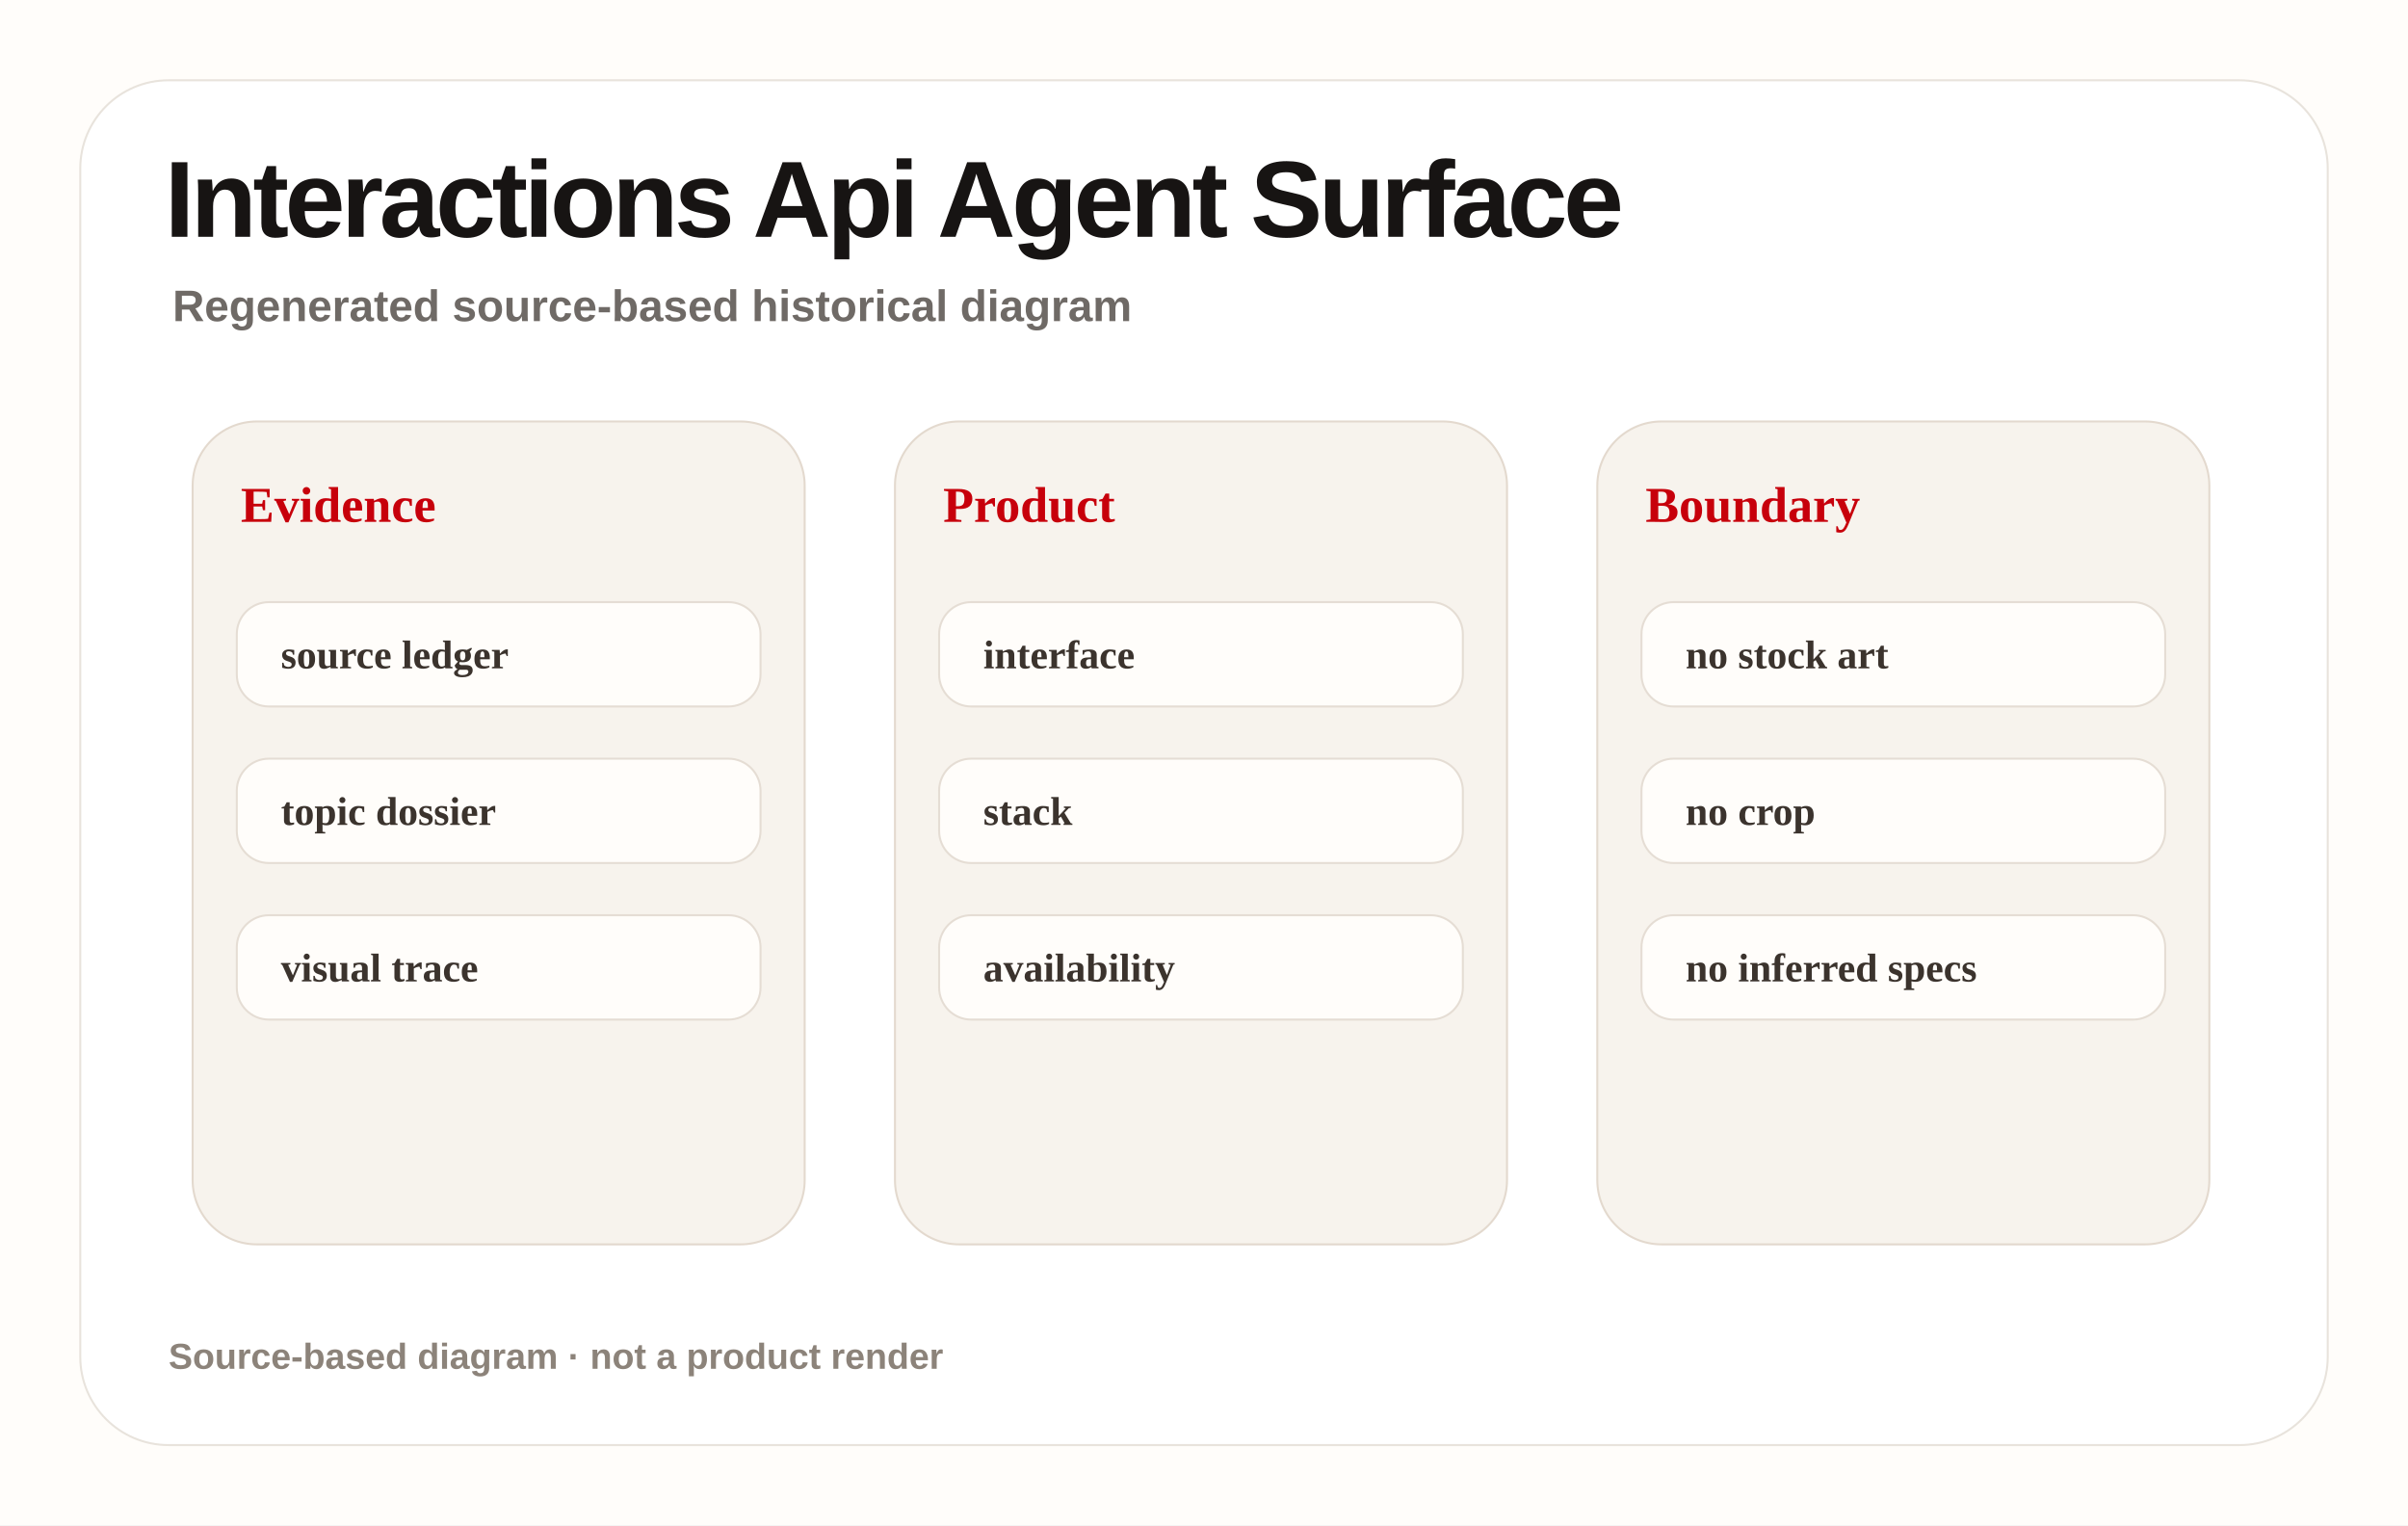
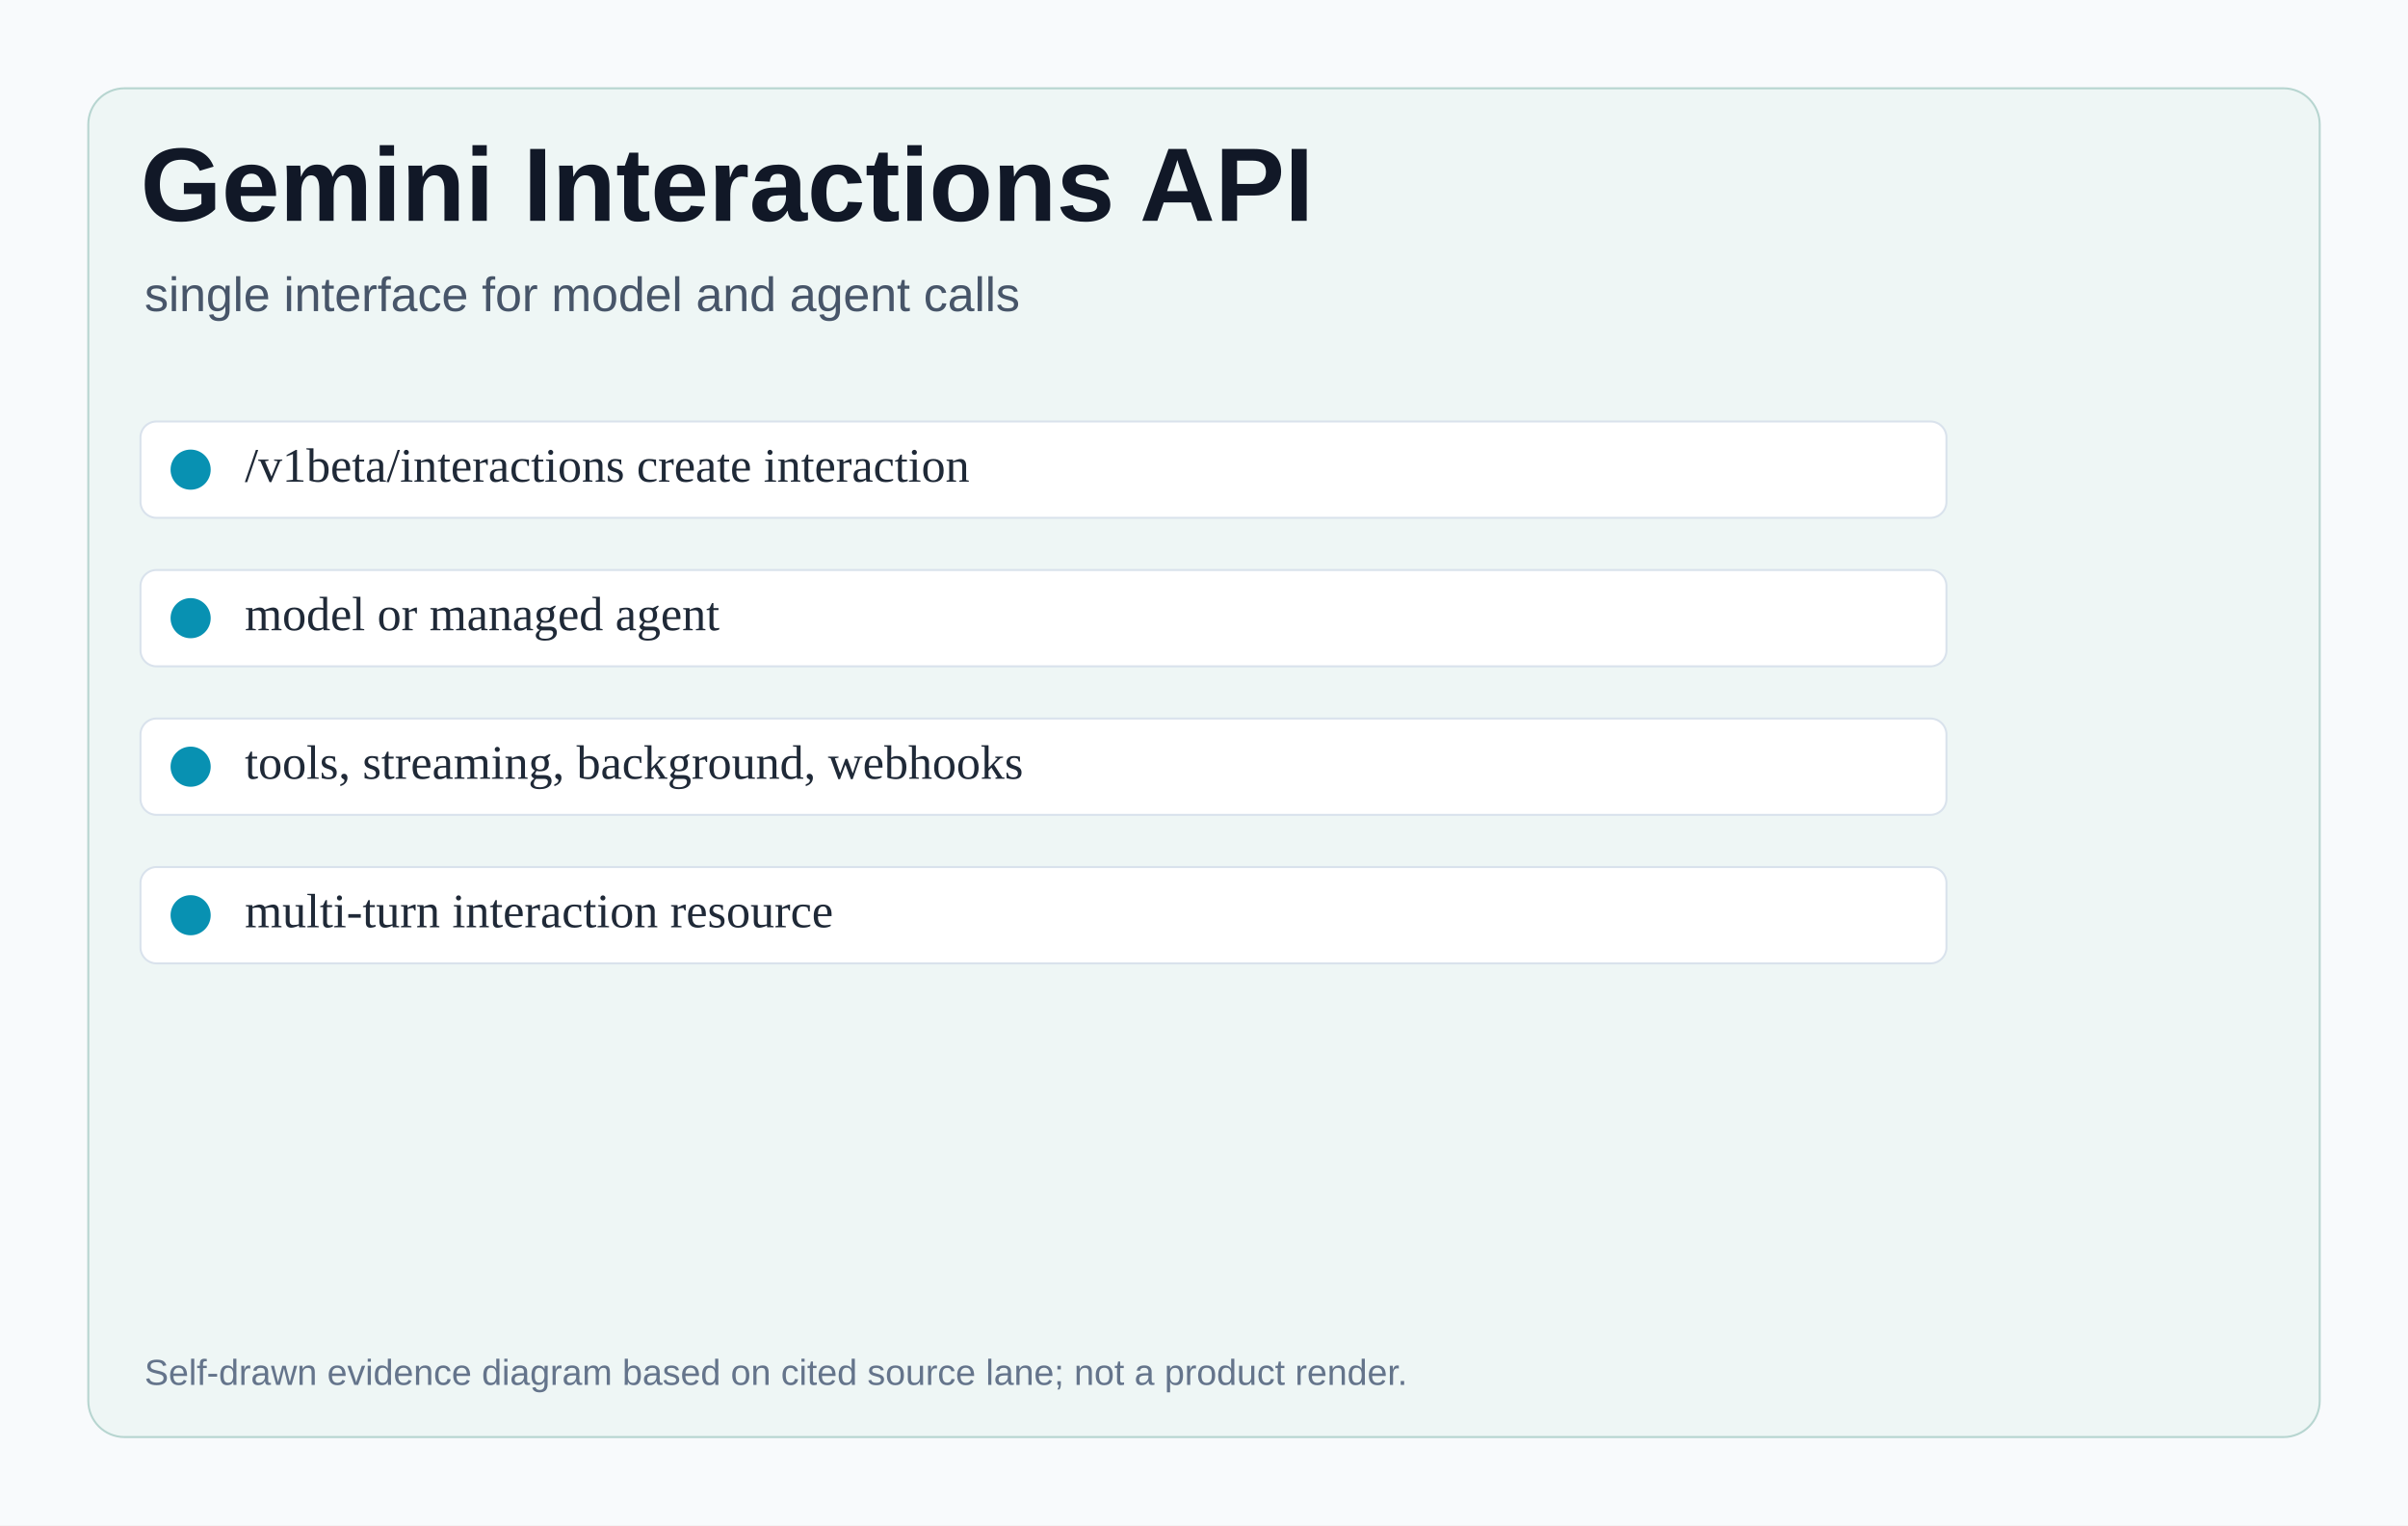
- <svg xmlns="http://www.w3.org/2000/svg" width="1200" height="760" viewBox="0 0 1200 760" role="img" aria-label="Interactions Api Agent Surface">
-   <rect width="1200" height="760" fill="#fffdfa" />
-   <rect x="40" y="40" width="1120" height="680" rx="44" fill="#ffffff" stroke="#e8e3dc" />
-   <text x="82" y="118" font-family="Aptos, Arial, sans-serif" font-size="54" font-weight="950" letter-spacing="-2" fill="#171413">Interactions Api Agent Surface</text>
-   <text x="86" y="160" font-family="Aptos, Arial, sans-serif" font-size="22" font-weight="700" fill="#6f6a66">Regenerated source-based historical diagram</text>
-   <rect x="96" y="210" width="305" height="410" rx="32" fill="#f7f3ed" stroke="#e3d9ce" />
-   <text x="120" y="260" font-size="25" font-weight="900" fill="#c7000b">Evidence</text>
-   <rect x="118" y="300" width="261" height="52" rx="16" fill="#fffdfa" stroke="#e5ddd4" />
-   <text x="140" y="333" font-size="20" font-weight="700" fill="#3b332d">source ledger</text>
-   <rect x="118" y="378" width="261" height="52" rx="16" fill="#fffdfa" stroke="#e5ddd4" />
-   <text x="140" y="411" font-size="20" font-weight="700" fill="#3b332d">topic dossier</text>
-   <rect x="118" y="456" width="261" height="52" rx="16" fill="#fffdfa" stroke="#e5ddd4" />
-   <text x="140" y="489" font-size="20" font-weight="700" fill="#3b332d">visual trace</text>
-   <rect x="446" y="210" width="305" height="410" rx="32" fill="#f7f3ed" stroke="#e3d9ce" />
-   <text x="470" y="260" font-size="25" font-weight="900" fill="#c7000b">Product</text>
-   <rect x="468" y="300" width="261" height="52" rx="16" fill="#fffdfa" stroke="#e5ddd4" />
-   <text x="490" y="333" font-size="20" font-weight="700" fill="#3b332d">interface</text>
-   <rect x="468" y="378" width="261" height="52" rx="16" fill="#fffdfa" stroke="#e5ddd4" />
-   <text x="490" y="411" font-size="20" font-weight="700" fill="#3b332d">stack</text>
-   <rect x="468" y="456" width="261" height="52" rx="16" fill="#fffdfa" stroke="#e5ddd4" />
-   <text x="490" y="489" font-size="20" font-weight="700" fill="#3b332d">availability</text>
-   <rect x="796" y="210" width="305" height="410" rx="32" fill="#f7f3ed" stroke="#e3d9ce" />
-   <text x="820" y="260" font-size="25" font-weight="900" fill="#c7000b">Boundary</text>
-   <rect x="818" y="300" width="261" height="52" rx="16" fill="#fffdfa" stroke="#e5ddd4" />
-   <text x="840" y="333" font-size="20" font-weight="700" fill="#3b332d">no stock art</text>
-   <rect x="818" y="378" width="261" height="52" rx="16" fill="#fffdfa" stroke="#e5ddd4" />
-   <text x="840" y="411" font-size="20" font-weight="700" fill="#3b332d">no crop</text>
-   <rect x="818" y="456" width="261" height="52" rx="16" fill="#fffdfa" stroke="#e5ddd4" />
-   <text x="840" y="489" font-size="20" font-weight="700" fill="#3b332d">no inferred specs</text>
-   <text x="84" y="682" font-family="Aptos, Arial, sans-serif" font-size="18" font-weight="700" fill="#8c837a">Source-based diagram · not a product render</text>
+ <svg xmlns="http://www.w3.org/2000/svg" width="1200" height="760" viewBox="0 0 1200 760">
+   <rect width="1200" height="760" fill="#f8fafc" />
+   <rect x="44" y="44" width="1112" height="672" rx="18" fill="#eef6f5" stroke="#b7d5d0" />
+   <text x="70" y="110" font-family="Arial, Helvetica, sans-serif" font-size="52" font-weight="700" fill="#111827">Gemini Interactions API</text>
+   <text x="72" y="155" font-family="Arial, Helvetica, sans-serif" font-size="24" fill="#475569">single interface for model and agent calls</text>
+   <g transform="translate(70 210)">
+     <rect width="900" height="48" rx="8" fill="#fff" stroke="#d9e2ec" />
+     <circle cx="25" cy="24" r="10" fill="#0891b2" />
+     <text x="52" y="30" font-size="24" fill="#1f2937">/v1beta/interactions create interaction</text>
+   </g>
+   <g transform="translate(70 284)">
+     <rect width="900" height="48" rx="8" fill="#fff" stroke="#d9e2ec" />
+     <circle cx="25" cy="24" r="10" fill="#0891b2" />
+     <text x="52" y="30" font-size="24" fill="#1f2937">model or managed agent</text>
+   </g>
+   <g transform="translate(70 358)">
+     <rect width="900" height="48" rx="8" fill="#fff" stroke="#d9e2ec" />
+     <circle cx="25" cy="24" r="10" fill="#0891b2" />
+     <text x="52" y="30" font-size="24" fill="#1f2937">tools, streaming, background, webhooks</text>
+   </g>
+   <g transform="translate(70 432)">
+     <rect width="900" height="48" rx="8" fill="#fff" stroke="#d9e2ec" />
+     <circle cx="25" cy="24" r="10" fill="#0891b2" />
+     <text x="52" y="30" font-size="24" fill="#1f2937">multi-turn interaction resource</text>
+   </g>
+   <text x="72" y="690" font-family="Arial, Helvetica, sans-serif" font-size="18" fill="#64748b">Self-drawn evidence diagram based on cited source lane; not a product render.</text>
</svg>
